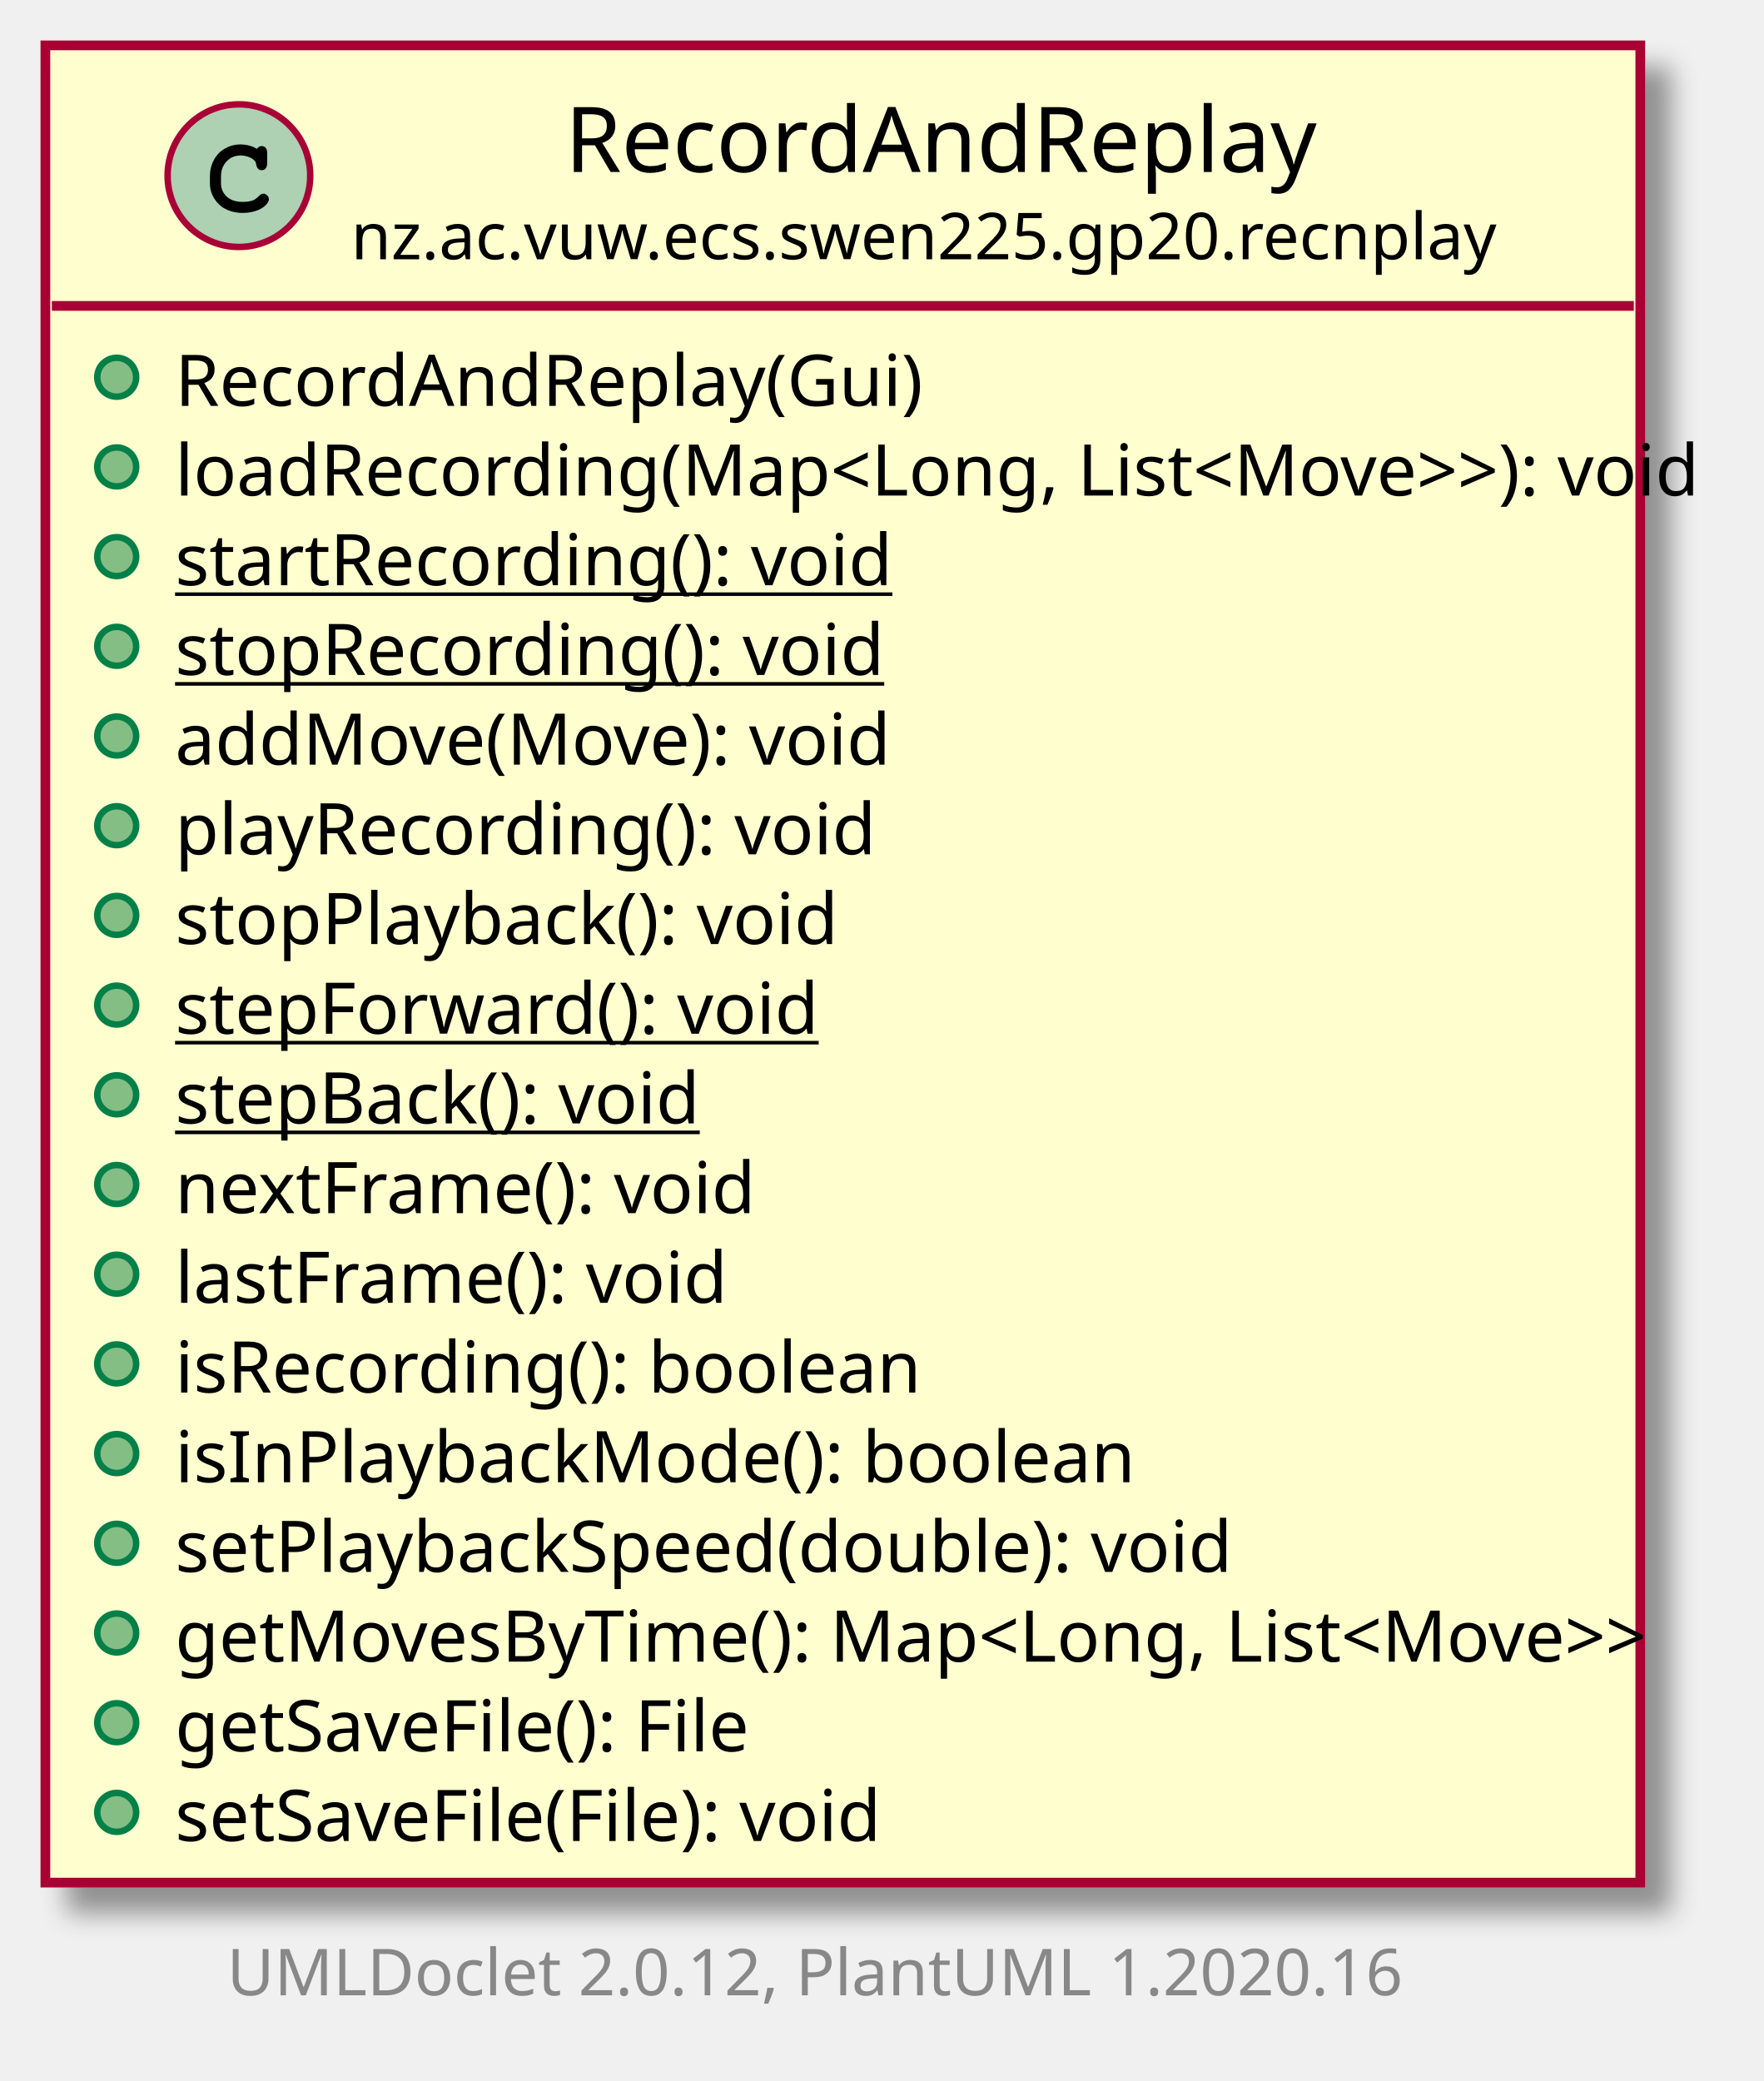
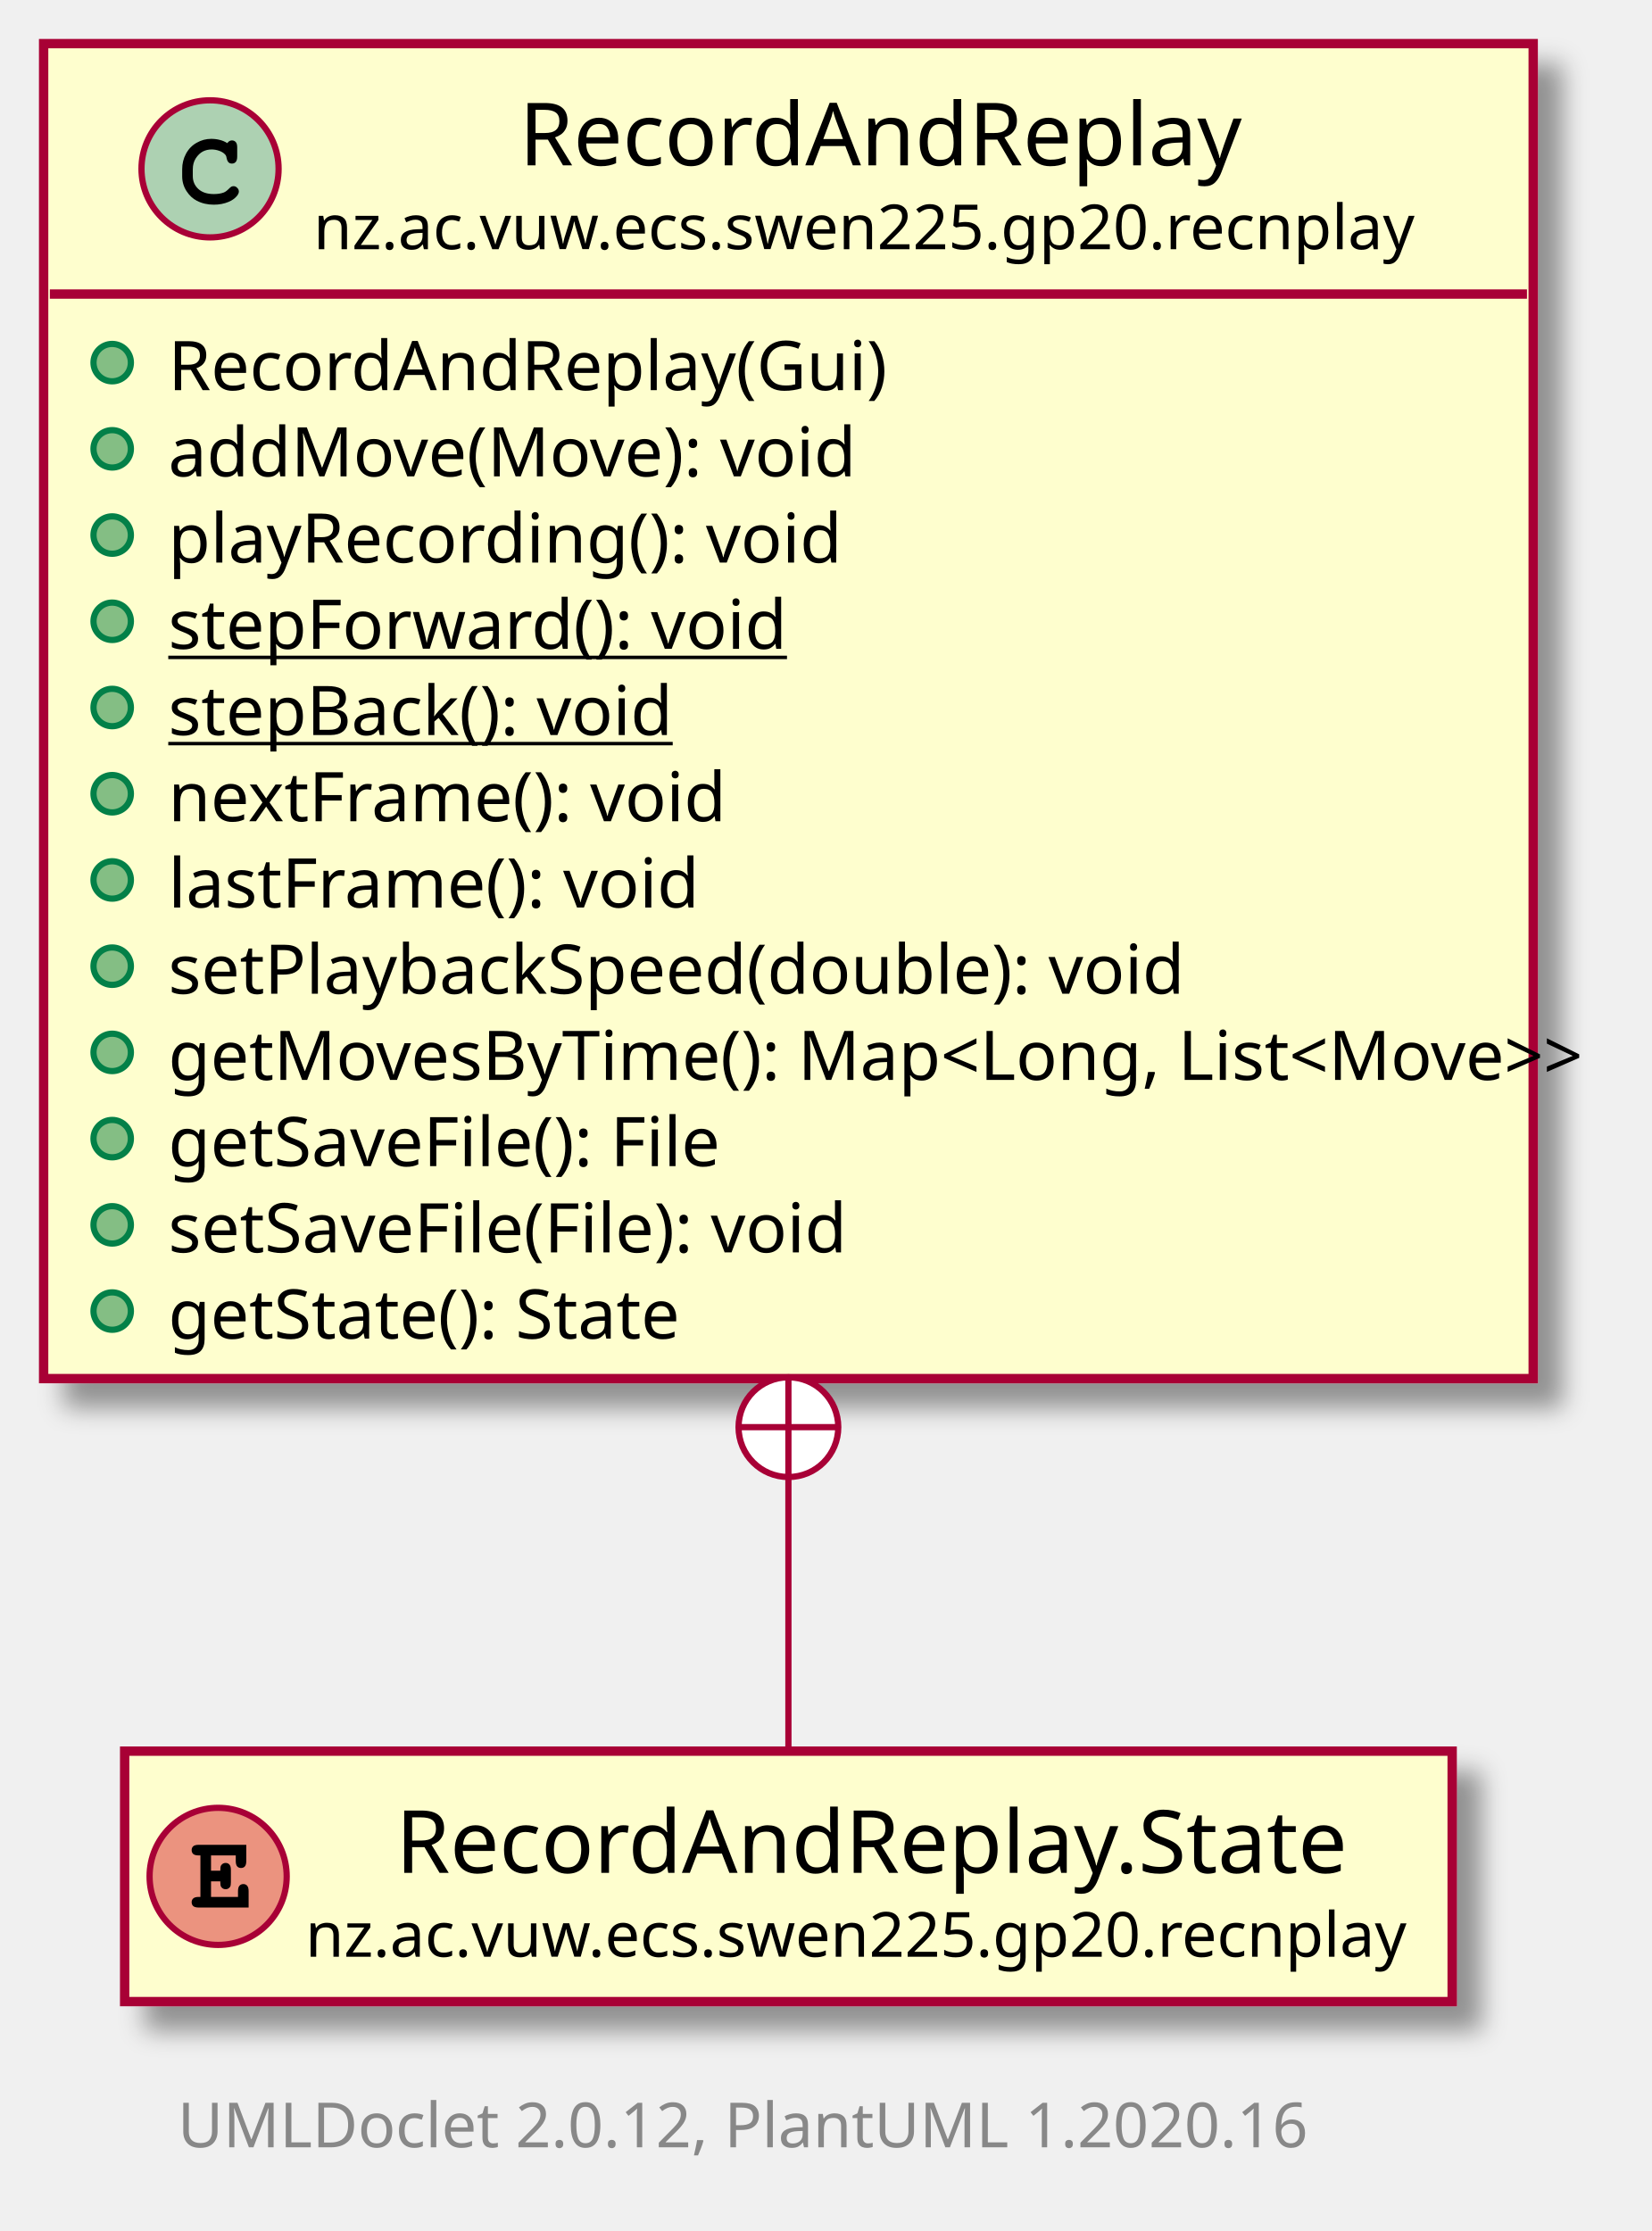
- <svg xmlns="http://www.w3.org/2000/svg" xmlns:xlink="http://www.w3.org/1999/xlink" contentScriptType="application/ecmascript" contentStyleType="text/css" height="321px" preserveAspectRatio="none" style="width:272px;height:321px;" version="1.1" viewBox="0 0 272 321" width="272px" zoomAndPan="magnify">
+ <svg xmlns="http://www.w3.org/2000/svg" xmlns:xlink="http://www.w3.org/1999/xlink" contentScriptType="application/ecmascript" contentStyleType="text/css" height="358px" preserveAspectRatio="none" style="width:265px;height:358px;" version="1.1" viewBox="0 0 265 358" width="265px" zoomAndPan="magnify">
  <defs>
-     <filter height="300%" id="fzkty1d1eovf7" width="300%" x="-1" y="-1">
+     <filter height="300%" id="f1rsz1jrxwtt47" width="300%" x="-1" y="-1">
      <feGaussianBlur result="blurOut" stdDeviation="2.0" />
      <feColorMatrix in="blurOut" result="blurOut2" type="matrix" values="0 0 0 0 0 0 0 0 0 0 0 0 0 0 0 0 0 0 .4 0" />
      <feOffset dx="4.0" dy="4.0" in="blurOut2" result="blurOut3" />
      <feBlend in="SourceGraphic" in2="blurOut3" mode="normal" />
    </filter>
  </defs>
  <g>
    <a href="RecordAndReplay.html" target="_top" title="RecordAndReplay.html" xlink:actuate="onRequest" xlink:href="RecordAndReplay.html" xlink:show="new" xlink:title="RecordAndReplay.html" xlink:type="simple">
-       <rect codeLine="5" fill="#FEFECE" filter="url(#fzkty1d1eovf7)" height="283.398" id="nz.ac.vuw.ecs.swen225.gp20.recnplay.RecordAndReplay" style="stroke: #A80036; stroke-width: 1.5;" width="246" x="7" y="7" />
-       <ellipse cx="36.85" cy="27.094" fill="#ADD1B2" rx="11" ry="11" style="stroke: #A80036; stroke-width: 1.0;" />
-       <path d="M39.616,22.969 Q39.772,22.75 39.959,22.641 Q40.147,22.531 40.366,22.531 Q40.741,22.531 40.975,22.797 Q41.209,23.047 41.209,23.656 L41.209,25.109 Q41.209,25.719 40.975,25.984 Q40.741,26.25 40.366,26.25 Q40.022,26.25 39.819,26.047 Q39.616,25.859 39.506,25.344 Q39.459,24.984 39.272,24.797 Q38.944,24.422 38.334,24.203 Q37.725,23.984 37.1,23.984 Q36.334,23.984 35.694,24.312 Q35.069,24.641 34.569,25.391 Q34.084,26.141 34.084,27.172 L34.084,28.266 Q34.084,29.5 34.975,30.328 Q35.866,31.141 37.459,31.141 Q38.397,31.141 39.053,30.891 Q39.444,30.734 39.866,30.297 Q40.131,30.031 40.272,29.953 Q40.428,29.875 40.631,29.875 Q40.959,29.875 41.209,30.141 Q41.475,30.391 41.475,30.734 Q41.475,31.078 41.131,31.484 Q40.631,32.062 39.834,32.391 Q38.756,32.844 37.459,32.844 Q35.944,32.844 34.741,32.219 Q33.756,31.719 33.069,30.656 Q32.381,29.578 32.381,28.297 L32.381,27.141 Q32.381,25.812 32.991,24.672 Q33.616,23.516 34.709,22.906 Q35.803,22.281 37.038,22.281 Q37.772,22.281 38.413,22.453 Q39.069,22.609 39.616,22.969 Z " />
-       <text fill="#000000" font-family="sans-serif" font-size="14" lengthAdjust="spacingAndGlyphs" textLength="115" x="87.15" y="26.533">RecordAndReplay</text>
-       <text fill="#000000" font-family="sans-serif" font-size="10" lengthAdjust="spacingAndGlyphs" textLength="181" x="54.15" y="39.99">nz.ac.vuw.ecs.swen225.gp20.recnplay</text>
-       <line style="stroke: #A80036; stroke-width: 1.5;" x1="8" x2="252" y1="47.188" y2="47.188" />
+       <rect codeLine="5" fill="#FEFECE" filter="url(#f1rsz1jrxwtt47)" height="214.219" id="nz.ac.vuw.ecs.swen225.gp20.recnplay.RecordAndReplay" style="stroke: #A80036; stroke-width: 1.5;" width="239" x="7" y="7" />
+       <ellipse cx="33.7" cy="27.094" fill="#ADD1B2" rx="11" ry="11" style="stroke: #A80036; stroke-width: 1.0;" />
+       <path d="M36.466,22.969 Q36.622,22.75 36.809,22.641 Q36.997,22.531 37.216,22.531 Q37.591,22.531 37.825,22.797 Q38.059,23.047 38.059,23.656 L38.059,25.109 Q38.059,25.719 37.825,25.984 Q37.591,26.25 37.216,26.25 Q36.872,26.25 36.669,26.047 Q36.466,25.859 36.356,25.344 Q36.309,24.984 36.122,24.797 Q35.794,24.422 35.184,24.203 Q34.575,23.984 33.95,23.984 Q33.184,23.984 32.544,24.312 Q31.919,24.641 31.419,25.391 Q30.934,26.141 30.934,27.172 L30.934,28.266 Q30.934,29.5 31.825,30.328 Q32.716,31.141 34.309,31.141 Q35.247,31.141 35.903,30.891 Q36.294,30.734 36.716,30.297 Q36.981,30.031 37.122,29.953 Q37.278,29.875 37.481,29.875 Q37.809,29.875 38.059,30.141 Q38.325,30.391 38.325,30.734 Q38.325,31.078 37.981,31.484 Q37.481,32.062 36.684,32.391 Q35.606,32.844 34.309,32.844 Q32.794,32.844 31.591,32.219 Q30.606,31.719 29.919,30.656 Q29.231,29.578 29.231,28.297 L29.231,27.141 Q29.231,25.812 29.841,24.672 Q30.466,23.516 31.559,22.906 Q32.653,22.281 33.888,22.281 Q34.622,22.281 35.263,22.453 Q35.919,22.609 36.466,22.969 Z " />
+       <text fill="#000000" font-family="sans-serif" font-size="14" lengthAdjust="spacingAndGlyphs" textLength="115" x="83.3" y="26.533">RecordAndReplay</text>
+       <text fill="#000000" font-family="sans-serif" font-size="10" lengthAdjust="spacingAndGlyphs" textLength="181" x="50.3" y="39.99">nz.ac.vuw.ecs.swen225.gp20.recnplay</text>
+       <line style="stroke: #A80036; stroke-width: 1.5;" x1="8" x2="245" y1="47.188" y2="47.188" />
      <ellipse cx="18" cy="58.188" fill="#84BE84" rx="3" ry="3" style="stroke: #038048; stroke-width: 1.0;" />
      <text fill="#000000" font-family="sans-serif" font-size="11" lengthAdjust="spacingAndGlyphs" textLength="112" x="27" y="62.606">RecordAndReplay(Gui)</text>
      <ellipse cx="18" cy="72.023" fill="#84BE84" rx="3" ry="3" style="stroke: #038048; stroke-width: 1.0;" />
-       <text fill="#000000" font-family="sans-serif" font-size="11" lengthAdjust="spacingAndGlyphs" textLength="220" x="27" y="76.442">loadRecording(Map&lt;Long, List&lt;Move&gt;&gt;): void</text>
+       <text fill="#000000" font-family="sans-serif" font-size="11" lengthAdjust="spacingAndGlyphs" textLength="104" x="27" y="76.442">addMove(Move): void</text>
      <ellipse cx="18" cy="85.859" fill="#84BE84" rx="3" ry="3" style="stroke: #038048; stroke-width: 1.0;" />
-       <text fill="#000000" font-family="sans-serif" font-size="11" lengthAdjust="spacingAndGlyphs" text-decoration="underline" textLength="105" x="27" y="90.278">startRecording(): void</text>
+       <text fill="#000000" font-family="sans-serif" font-size="11" lengthAdjust="spacingAndGlyphs" textLength="103" x="27" y="90.278">playRecording(): void</text>
      <ellipse cx="18" cy="99.695" fill="#84BE84" rx="3" ry="3" style="stroke: #038048; stroke-width: 1.0;" />
-       <text fill="#000000" font-family="sans-serif" font-size="11" lengthAdjust="spacingAndGlyphs" text-decoration="underline" textLength="104" x="27" y="104.114">stopRecording(): void</text>
+       <text fill="#000000" font-family="sans-serif" font-size="11" lengthAdjust="spacingAndGlyphs" text-decoration="underline" textLength="97" x="27" y="104.114">stepForward(): void</text>
      <ellipse cx="18" cy="113.531" fill="#84BE84" rx="3" ry="3" style="stroke: #038048; stroke-width: 1.0;" />
-       <text fill="#000000" font-family="sans-serif" font-size="11" lengthAdjust="spacingAndGlyphs" textLength="104" x="27" y="117.95">addMove(Move): void</text>
+       <text fill="#000000" font-family="sans-serif" font-size="11" lengthAdjust="spacingAndGlyphs" text-decoration="underline" textLength="79" x="27" y="117.95">stepBack(): void</text>
      <ellipse cx="18" cy="127.367" fill="#84BE84" rx="3" ry="3" style="stroke: #038048; stroke-width: 1.0;" />
-       <text fill="#000000" font-family="sans-serif" font-size="11" lengthAdjust="spacingAndGlyphs" textLength="103" x="27" y="131.786">playRecording(): void</text>
+       <text fill="#000000" font-family="sans-serif" font-size="11" lengthAdjust="spacingAndGlyphs" textLength="85" x="27" y="131.786">nextFrame(): void</text>
      <ellipse cx="18" cy="141.203" fill="#84BE84" rx="3" ry="3" style="stroke: #038048; stroke-width: 1.0;" />
-       <text fill="#000000" font-family="sans-serif" font-size="11" lengthAdjust="spacingAndGlyphs" textLength="98" x="27" y="145.622">stopPlayback(): void</text>
+       <text fill="#000000" font-family="sans-serif" font-size="11" lengthAdjust="spacingAndGlyphs" textLength="81" x="27" y="145.622">lastFrame(): void</text>
      <ellipse cx="18" cy="155.039" fill="#84BE84" rx="3" ry="3" style="stroke: #038048; stroke-width: 1.0;" />
-       <text fill="#000000" font-family="sans-serif" font-size="11" lengthAdjust="spacingAndGlyphs" text-decoration="underline" textLength="97" x="27" y="159.458">stepForward(): void</text>
+       <text fill="#000000" font-family="sans-serif" font-size="11" lengthAdjust="spacingAndGlyphs" textLength="155" x="27" y="159.458">setPlaybackSpeed(double): void</text>
      <ellipse cx="18" cy="168.875" fill="#84BE84" rx="3" ry="3" style="stroke: #038048; stroke-width: 1.0;" />
-       <text fill="#000000" font-family="sans-serif" font-size="11" lengthAdjust="spacingAndGlyphs" text-decoration="underline" textLength="79" x="27" y="173.294">stepBack(): void</text>
+       <text fill="#000000" font-family="sans-serif" font-size="11" lengthAdjust="spacingAndGlyphs" textLength="213" x="27" y="173.294">getMovesByTime(): Map&lt;Long, List&lt;Move&gt;&gt;</text>
      <ellipse cx="18" cy="182.711" fill="#84BE84" rx="3" ry="3" style="stroke: #038048; stroke-width: 1.0;" />
-       <text fill="#000000" font-family="sans-serif" font-size="11" lengthAdjust="spacingAndGlyphs" textLength="85" x="27" y="187.13">nextFrame(): void</text>
+       <text fill="#000000" font-family="sans-serif" font-size="11" lengthAdjust="spacingAndGlyphs" textLength="86" x="27" y="187.13">getSaveFile(): File</text>
      <ellipse cx="18" cy="196.547" fill="#84BE84" rx="3" ry="3" style="stroke: #038048; stroke-width: 1.0;" />
-       <text fill="#000000" font-family="sans-serif" font-size="11" lengthAdjust="spacingAndGlyphs" textLength="81" x="27" y="200.966">lastFrame(): void</text>
+       <text fill="#000000" font-family="sans-serif" font-size="11" lengthAdjust="spacingAndGlyphs" textLength="106" x="27" y="200.966">setSaveFile(File): void</text>
      <ellipse cx="18" cy="210.383" fill="#84BE84" rx="3" ry="3" style="stroke: #038048; stroke-width: 1.0;" />
-       <text fill="#000000" font-family="sans-serif" font-size="11" lengthAdjust="spacingAndGlyphs" textLength="109" x="27" y="214.802">isRecording(): boolean</text>
-       <ellipse cx="18" cy="224.219" fill="#84BE84" rx="3" ry="3" style="stroke: #038048; stroke-width: 1.0;" />
-       <text fill="#000000" font-family="sans-serif" font-size="11" lengthAdjust="spacingAndGlyphs" textLength="137" x="27" y="228.638">isInPlaybackMode(): boolean</text>
-       <ellipse cx="18" cy="238.055" fill="#84BE84" rx="3" ry="3" style="stroke: #038048; stroke-width: 1.0;" />
-       <text fill="#000000" font-family="sans-serif" font-size="11" lengthAdjust="spacingAndGlyphs" textLength="155" x="27" y="242.474">setPlaybackSpeed(double): void</text>
-       <ellipse cx="18" cy="251.891" fill="#84BE84" rx="3" ry="3" style="stroke: #038048; stroke-width: 1.0;" />
-       <text fill="#000000" font-family="sans-serif" font-size="11" lengthAdjust="spacingAndGlyphs" textLength="213" x="27" y="256.31">getMovesByTime(): Map&lt;Long, List&lt;Move&gt;&gt;</text>
-       <ellipse cx="18" cy="265.727" fill="#84BE84" rx="3" ry="3" style="stroke: #038048; stroke-width: 1.0;" />
-       <text fill="#000000" font-family="sans-serif" font-size="11" lengthAdjust="spacingAndGlyphs" textLength="86" x="27" y="270.146">getSaveFile(): File</text>
-       <ellipse cx="18" cy="279.562" fill="#84BE84" rx="3" ry="3" style="stroke: #038048; stroke-width: 1.0;" />
-       <text fill="#000000" font-family="sans-serif" font-size="11" lengthAdjust="spacingAndGlyphs" textLength="106" x="27" y="283.981">setSaveFile(File): void</text>
+       <text fill="#000000" font-family="sans-serif" font-size="11" lengthAdjust="spacingAndGlyphs" textLength="79" x="27" y="214.802">getState(): State</text>
    </a>
-     <text fill="#888888" font-family="sans-serif" font-size="10" lengthAdjust="spacingAndGlyphs" textLength="190" x="35" y="307.779">UMLDoclet 2.0.12, PlantUML 1.2020.16</text>
+     <rect codeLine="19" fill="#FEFECE" filter="url(#f1rsz1jrxwtt47)" height="40.188" id="nz.ac.vuw.ecs.swen225.gp20.recnplay.RecordAndReplay.State" style="stroke: #A80036; stroke-width: 1.5;" width="213" x="20" y="281" />
+     <ellipse cx="35" cy="301.094" fill="#EB937F" rx="11" ry="11" style="stroke: #A80036; stroke-width: 1.0;" />
+     <path d="M33.859,301.891 L33.859,304.391 L38.188,304.391 L38.188,303.469 Q38.188,302.859 38.422,302.594 Q38.672,302.328 39.047,302.328 Q39.422,302.328 39.656,302.594 Q39.891,302.859 39.891,303.469 L39.891,306.094 L31.891,306.094 Q31.266,306.094 31,305.859 Q30.75,305.625 30.75,305.234 Q30.75,304.859 31.016,304.625 Q31.281,304.391 31.891,304.391 L32.156,304.391 L32.156,297.734 L31.891,297.734 Q31.266,297.734 31,297.5 Q30.75,297.266 30.75,296.875 Q30.75,296.5 31,296.266 Q31.266,296.031 31.891,296.031 L39.516,296.031 L39.516,298.625 Q39.516,299.234 39.281,299.5 Q39.062,299.75 38.672,299.75 Q38.297,299.75 38.062,299.5 Q37.828,299.234 37.828,298.625 L37.828,297.734 L33.859,297.734 L33.859,300.188 L35.344,300.188 Q35.344,299.531 35.469,299.344 Q35.734,298.938 36.203,298.938 Q36.578,298.938 36.812,299.203 Q37.047,299.453 37.047,300.062 L37.047,302.031 Q37.047,302.578 36.922,302.766 Q36.656,303.156 36.203,303.156 Q35.734,303.156 35.469,302.75 Q35.344,302.562 35.344,301.891 L33.859,301.891 Z " />
+     <text fill="#000000" font-family="sans-serif" font-size="14" lengthAdjust="spacingAndGlyphs" textLength="152" x="63.5" y="300.533">RecordAndReplay.State</text>
+     <text fill="#000000" font-family="sans-serif" font-size="10" lengthAdjust="spacingAndGlyphs" textLength="181" x="49" y="313.99">nz.ac.vuw.ecs.swen225.gp20.recnplay</text>
+     <path codeLine="21" d="M126.5,236.19 C126.5,253.52 126.5,269.35 126.5,280.91 " fill="none" id="nz.ac.vuw.ecs.swen225.gp20.recnplay.RecordAndReplay-backto-nz.ac.vuw.ecs.swen225.gp20.recnplay.RecordAndReplay.State" style="stroke: #A80036; stroke-width: 1.0;" />
+     <ellipse cx="126.5" cy="229.01" fill="#FFFFFF" rx="8" ry="8" style="stroke: #A80036; stroke-width: 1.0;" />
+     <line style="stroke: #A80036; stroke-width: 1.0;" x1="126.5" x2="126.5" y1="237.01" y2="221.01" />
+     <line style="stroke: #A80036; stroke-width: 1.0;" x1="118.5" x2="134.5" y1="229.01" y2="229.01" />
+     <text fill="#888888" font-family="sans-serif" font-size="10" lengthAdjust="spacingAndGlyphs" textLength="190" x="28.5" y="344.568">UMLDoclet 2.0.12, PlantUML 1.2020.16</text>
  </g>
</svg>
